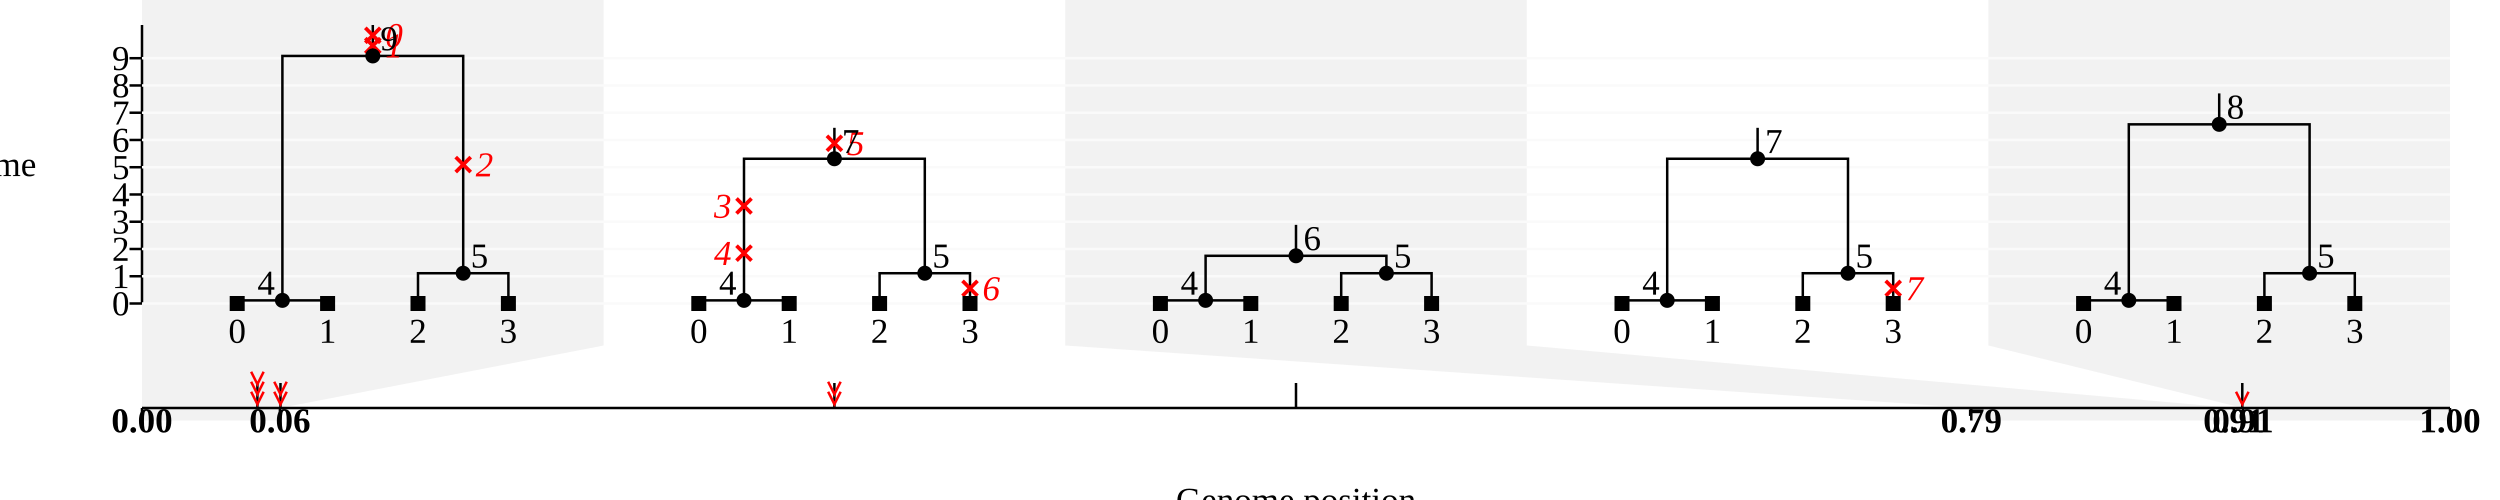
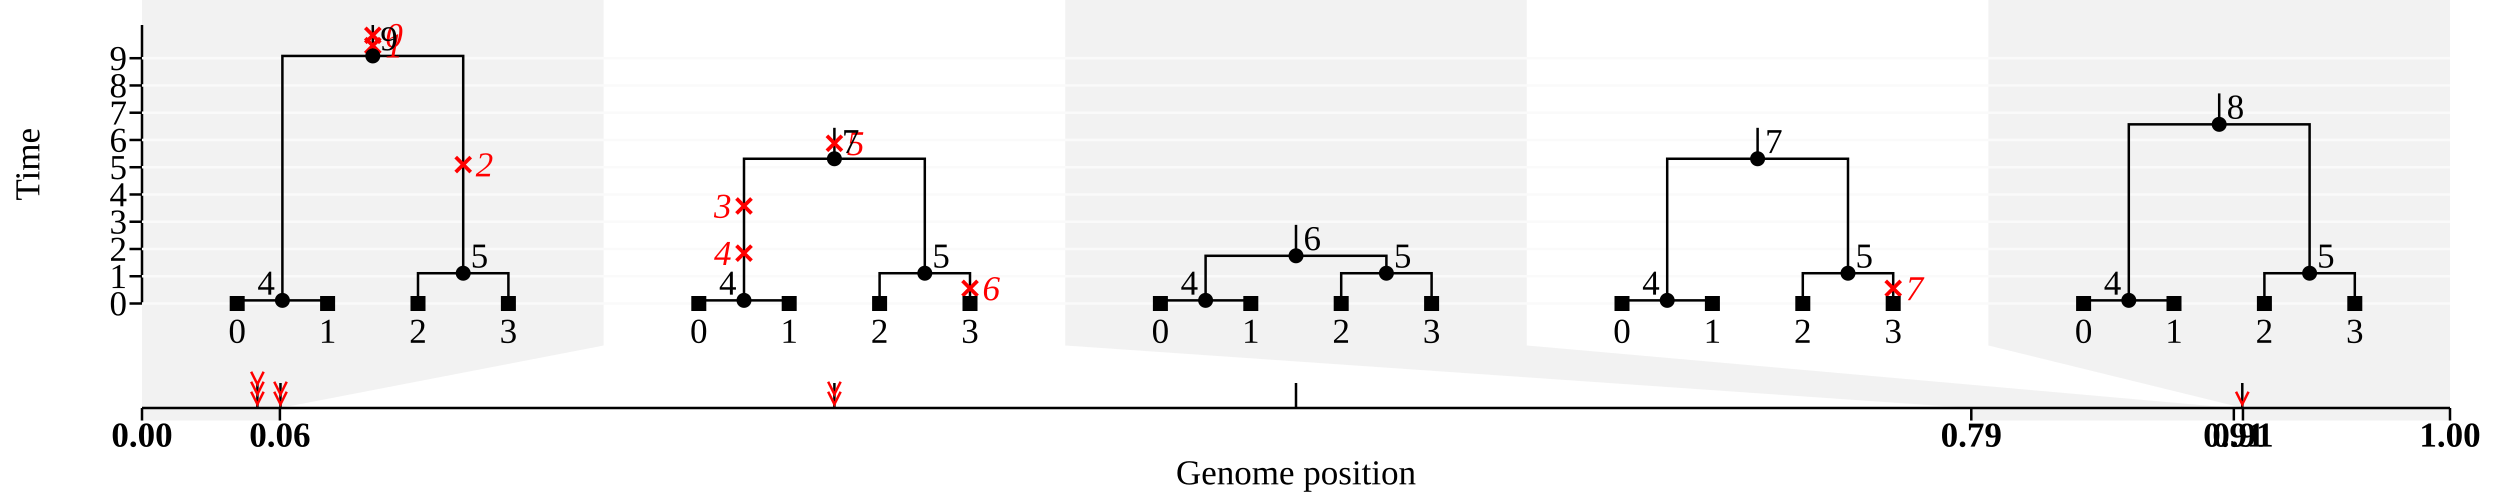
<svg xmlns="http://www.w3.org/2000/svg" baseProfile="full" height="200" version="1.1" width="1000">
  <defs>
-     <style type="text/css">.background path {fill: #808080; fill-opacity:0}.background path:nth-child(odd) {fill-opacity:.1}.axes {font-size: 14px}.x-axis .tick .lab {font-weight: bold}.axes, .tree {font-size: 14px; text-anchor:middle}.y-axis line.grid {stroke: #FAFAFA}.y-axis &gt; .lab text {transform: translateX(0.8em) rotate(-90deg)}.x-axis .tick g {transform: translateY(0.9em)}.x-axis &gt; .lab text {transform: translateY(-0.8em)}.axes line, .edge {stroke:black; fill:none}.node &gt; .sym {fill: black; stroke: none}.site &gt; .sym {stroke: black}.mut text {fill: red; font-style: italic}.mut.extra text {fill: hotpink}.mut line {fill: none; stroke: none}.mut .sym {fill: none; stroke: red}.mut.extra .sym {stroke: hotpink}.node .mut .sym {stroke-width: 1.5px}.tree text, .tree-sequence text {dominant-baseline: central}.plotbox .lab.lft {text-anchor: end}.plotbox .lab.rgt {text-anchor: start}</style>
+     <style type="text/css">.background path {fill: #808080; fill-opacity: 0}.background path:nth-child(odd) {fill-opacity: .1}.axes {font-size: 14px}.x-axis .tick .lab {font-weight: bold; dominant-baseline: hanging}.axes, .tree {font-size: 14px; text-anchor: middle}.axes line, .edge {stroke: black; fill: none}.y-axis .grid {stroke: #FAFAFA}.node &gt; .sym {fill: black; stroke: none}.site &gt; .sym {stroke: black}.mut text {fill: red; font-style: italic}.mut.extra text {fill: hotpink}.mut line {fill: none; stroke: none}.mut .sym {fill: none; stroke: red}.mut.extra .sym {stroke: hotpink}.node .mut .sym {stroke-width: 1.5px}.tree text, .tree-sequence text {dominant-baseline: central}.plotbox .lab.lft {text-anchor: end}.plotbox .lab.rgt {text-anchor: start}</style>
  </defs>
  <g class="tree-sequence">
    <g class="background">
      <path d="M56.8,0 l184.64,0 l0,138.2 l-129.477,25 l0,5 l-55.163,0 l0,-5 l0,-25 l0,-138.2z" />
      <path d="M241.44,0 l184.64,0 l0,138.2 l362.436,25 l0,5 l-676.552,0 l0,-5 l129.477,-25 l0,-138.2z" />
      <path d="M426.08,0 l184.64,0 l0,138.2 l282.817,25 l0,5 l-105.022,0 l0,-5 l-362.436,-25 l0,-138.2z" />
      <path d="M610.72,0 l184.64,0 l0,138.2 l101.824,25 l0,5 l-3.646,0 l0,-5 l-282.817,-25 l0,-138.2z" />
      <path d="M795.36,0 l184.64,0 l0,138.2 l0,25 l0,5 l-82.816,0 l0,-5 l-101.824,-25 l0,-138.2z" />
    </g>
    <g class="axes">
      <g class="x-axis">
-         <g class="lab" transform="translate(518.4,200)">
-           <text text-anchor="middle">Genome position</text>
+         <g transform="translate(518.4,200)">
+           <text class="lab" text-anchor="middle" transform="translate(0 -11)">Genome position</text>
        </g>
        <line x1="56.8" x2="980" y1="163.2" y2="163.2" />
-         <g class="tick" transform="translate(56.8 163.2)">
-           <line x1="0" x2="0" y1="0" y2="5" />
-           <g class="lab" transform="translate(0,5)">
-             <text>0.00</text>
-           </g>
-         </g>
-         <g class="tick" transform="translate(111.963 163.2)">
-           <line x1="0" x2="0" y1="0" y2="5" />
-           <g class="lab" transform="translate(0,5)">
-             <text>0.06</text>
-           </g>
-         </g>
-         <g class="tick" transform="translate(788.516 163.2)">
-           <line x1="0" x2="0" y1="0" y2="5" />
-           <g class="lab" transform="translate(0,5)">
-             <text>0.79</text>
-           </g>
-         </g>
-         <g class="tick" transform="translate(893.537 163.2)">
-           <line x1="0" x2="0" y1="0" y2="5" />
-           <g class="lab" transform="translate(0,5)">
-             <text>0.91</text>
-           </g>
-         </g>
-         <g class="tick" transform="translate(897.184 163.2)">
-           <line x1="0" x2="0" y1="0" y2="5" />
-           <g class="lab" transform="translate(0,5)">
-             <text>0.91</text>
-           </g>
-         </g>
-         <g class="tick" transform="translate(980 163.2)">
-           <line x1="0" x2="0" y1="0" y2="5" />
-           <g class="lab" transform="translate(0,5)">
-             <text>1.00</text>
+         <g class="ticks">
+           <g class="tick" transform="translate(56.8 163.2)">
+             <line x1="0" x2="0" y1="0" y2="5" />
+             <g transform="translate(0,6)">
+               <text class="lab">0.00</text>
+             </g>
+           </g>
+           <g class="tick" transform="translate(111.963 163.2)">
+             <line x1="0" x2="0" y1="0" y2="5" />
+             <g transform="translate(0,6)">
+               <text class="lab">0.06</text>
+             </g>
+           </g>
+           <g class="tick" transform="translate(788.516 163.2)">
+             <line x1="0" x2="0" y1="0" y2="5" />
+             <g transform="translate(0,6)">
+               <text class="lab">0.79</text>
+             </g>
+           </g>
+           <g class="tick" transform="translate(893.537 163.2)">
+             <line x1="0" x2="0" y1="0" y2="5" />
+             <g transform="translate(0,6)">
+               <text class="lab">0.91</text>
+             </g>
+           </g>
+           <g class="tick" transform="translate(897.184 163.2)">
+             <line x1="0" x2="0" y1="0" y2="5" />
+             <g transform="translate(0,6)">
+               <text class="lab">0.91</text>
+             </g>
+           </g>
+           <g class="tick" transform="translate(980 163.2)">
+             <line x1="0" x2="0" y1="0" y2="5" />
+             <g transform="translate(0,6)">
+               <text class="lab">1.00</text>
+             </g>
          </g>
        </g>
        <g class="site s0" transform="translate(102.96 163.2)">
          <line class="sym" x1="0" x2="0" y1="0" y2="-10" />
          <g class="mut m2">
            <polyline class="sym" points="2.5,-6.5 0,-1.5 -2.5,-6.5" />
          </g>
          <g class="mut m1">
            <polyline class="sym" points="2.5,-10.5 0,-5.5 -2.5,-10.5" />
          </g>
          <g class="mut m0">
            <polyline class="sym" points="2.5,-14.5 0,-9.5 -2.5,-14.5" />
          </g>
        </g>
        <g class="site s1" transform="translate(112.192 163.2)">
          <line class="sym" x1="0" x2="0" y1="0" y2="-10" />
          <g class="mut m4">
            <polyline class="sym" points="2.5,-6.5 0,-1.5 -2.5,-6.5" />
          </g>
          <g class="mut m3">
            <polyline class="sym" points="2.5,-10.5 0,-5.5 -2.5,-10.5" />
          </g>
        </g>
        <g class="site s2" transform="translate(333.76 163.2)">
          <line class="sym" x1="0" x2="0" y1="0" y2="-10" />
          <g class="mut m6">
            <polyline class="sym" points="2.5,-6.5 0,-1.5 -2.5,-6.5" />
          </g>
          <g class="mut m5">
            <polyline class="sym" points="2.5,-10.5 0,-5.5 -2.5,-10.5" />
          </g>
        </g>
        <g class="site s3" transform="translate(518.4 163.2)">
          <line class="sym" x1="0" x2="0" y1="0" y2="-10" />
        </g>
        <g class="site s4" transform="translate(896.912 163.2)">
          <line class="sym" x1="0" x2="0" y1="0" y2="-10" />
          <g class="mut m7">
            <polyline class="sym" points="2.5,-6.5 0,-1.5 -2.5,-6.5" />
          </g>
        </g>
      </g>
      <g class="y-axis">
-         <g class="lab" transform="translate(0,65.7)">
-           <text text-anchor="middle">Time</text>
+         <g transform="translate(0,65.7)">
+           <text class="lab" text-anchor="middle" transform="translate(11) rotate(-90)">Time</text>
        </g>
        <line x1="56.8" x2="56.8" y1="121.4" y2="10" />
-         <g class="tick" transform="translate(56.8 121.4)">
-           <line class="grid" x1="0" x2="923.2" y1="0" y2="0" />
-           <line x1="0" x2="-5" y1="0" y2="0" />
-           <g class="lab" transform="translate(-5,0)">
-             <text text-anchor="end">0</text>
-           </g>
-         </g>
-         <g class="tick" transform="translate(56.8 110.498)">
-           <line class="grid" x1="0" x2="923.2" y1="0" y2="0" />
-           <line x1="0" x2="-5" y1="0" y2="0" />
-           <g class="lab" transform="translate(-5,0)">
-             <text text-anchor="end">1</text>
-           </g>
-         </g>
-         <g class="tick" transform="translate(56.8 99.5963)">
-           <line class="grid" x1="0" x2="923.2" y1="0" y2="0" />
-           <line x1="0" x2="-5" y1="0" y2="0" />
-           <g class="lab" transform="translate(-5,0)">
-             <text text-anchor="end">2</text>
-           </g>
-         </g>
-         <g class="tick" transform="translate(56.8 88.6945)">
-           <line class="grid" x1="0" x2="923.2" y1="0" y2="0" />
-           <line x1="0" x2="-5" y1="0" y2="0" />
-           <g class="lab" transform="translate(-5,0)">
-             <text text-anchor="end">3</text>
-           </g>
-         </g>
-         <g class="tick" transform="translate(56.8 77.7927)">
-           <line class="grid" x1="0" x2="923.2" y1="0" y2="0" />
-           <line x1="0" x2="-5" y1="0" y2="0" />
-           <g class="lab" transform="translate(-5,0)">
-             <text text-anchor="end">4</text>
-           </g>
-         </g>
-         <g class="tick" transform="translate(56.8 66.8909)">
-           <line class="grid" x1="0" x2="923.2" y1="0" y2="0" />
-           <line x1="0" x2="-5" y1="0" y2="0" />
-           <g class="lab" transform="translate(-5,0)">
-             <text text-anchor="end">5</text>
-           </g>
-         </g>
-         <g class="tick" transform="translate(56.8 55.989)">
-           <line class="grid" x1="0" x2="923.2" y1="0" y2="0" />
-           <line x1="0" x2="-5" y1="0" y2="0" />
-           <g class="lab" transform="translate(-5,0)">
-             <text text-anchor="end">6</text>
-           </g>
-         </g>
-         <g class="tick" transform="translate(56.8 45.0872)">
-           <line class="grid" x1="0" x2="923.2" y1="0" y2="0" />
-           <line x1="0" x2="-5" y1="0" y2="0" />
-           <g class="lab" transform="translate(-5,0)">
-             <text text-anchor="end">7</text>
-           </g>
-         </g>
-         <g class="tick" transform="translate(56.8 34.1854)">
-           <line class="grid" x1="0" x2="923.2" y1="0" y2="0" />
-           <line x1="0" x2="-5" y1="0" y2="0" />
-           <g class="lab" transform="translate(-5,0)">
-             <text text-anchor="end">8</text>
-           </g>
-         </g>
-         <g class="tick" transform="translate(56.8 23.2835)">
-           <line class="grid" x1="0" x2="923.2" y1="0" y2="0" />
-           <line x1="0" x2="-5" y1="0" y2="0" />
-           <g class="lab" transform="translate(-5,0)">
-             <text text-anchor="end">9</text>
+         <g class="ticks">
+           <g class="tick" transform="translate(56.8 121.4)">
+             <line class="grid" x1="0" x2="923.2" y1="0" y2="0" />
+             <line x1="0" x2="-5" y1="0" y2="0" />
+             <g transform="translate(-6,0)">
+               <text class="lab" text-anchor="end">0</text>
+             </g>
+           </g>
+           <g class="tick" transform="translate(56.8 110.498)">
+             <line class="grid" x1="0" x2="923.2" y1="0" y2="0" />
+             <line x1="0" x2="-5" y1="0" y2="0" />
+             <g transform="translate(-6,0)">
+               <text class="lab" text-anchor="end">1</text>
+             </g>
+           </g>
+           <g class="tick" transform="translate(56.8 99.5963)">
+             <line class="grid" x1="0" x2="923.2" y1="0" y2="0" />
+             <line x1="0" x2="-5" y1="0" y2="0" />
+             <g transform="translate(-6,0)">
+               <text class="lab" text-anchor="end">2</text>
+             </g>
+           </g>
+           <g class="tick" transform="translate(56.8 88.6945)">
+             <line class="grid" x1="0" x2="923.2" y1="0" y2="0" />
+             <line x1="0" x2="-5" y1="0" y2="0" />
+             <g transform="translate(-6,0)">
+               <text class="lab" text-anchor="end">3</text>
+             </g>
+           </g>
+           <g class="tick" transform="translate(56.8 77.7927)">
+             <line class="grid" x1="0" x2="923.2" y1="0" y2="0" />
+             <line x1="0" x2="-5" y1="0" y2="0" />
+             <g transform="translate(-6,0)">
+               <text class="lab" text-anchor="end">4</text>
+             </g>
+           </g>
+           <g class="tick" transform="translate(56.8 66.8909)">
+             <line class="grid" x1="0" x2="923.2" y1="0" y2="0" />
+             <line x1="0" x2="-5" y1="0" y2="0" />
+             <g transform="translate(-6,0)">
+               <text class="lab" text-anchor="end">5</text>
+             </g>
+           </g>
+           <g class="tick" transform="translate(56.8 55.989)">
+             <line class="grid" x1="0" x2="923.2" y1="0" y2="0" />
+             <line x1="0" x2="-5" y1="0" y2="0" />
+             <g transform="translate(-6,0)">
+               <text class="lab" text-anchor="end">6</text>
+             </g>
+           </g>
+           <g class="tick" transform="translate(56.8 45.0872)">
+             <line class="grid" x1="0" x2="923.2" y1="0" y2="0" />
+             <line x1="0" x2="-5" y1="0" y2="0" />
+             <g transform="translate(-6,0)">
+               <text class="lab" text-anchor="end">7</text>
+             </g>
+           </g>
+           <g class="tick" transform="translate(56.8 34.1854)">
+             <line class="grid" x1="0" x2="923.2" y1="0" y2="0" />
+             <line x1="0" x2="-5" y1="0" y2="0" />
+             <g transform="translate(-6,0)">
+               <text class="lab" text-anchor="end">8</text>
+             </g>
+           </g>
+           <g class="tick" transform="translate(56.8 23.2835)">
+             <line class="grid" x1="0" x2="923.2" y1="0" y2="0" />
+             <line x1="0" x2="-5" y1="0" y2="0" />
+             <g transform="translate(-6,0)">
+               <text class="lab" text-anchor="end">9</text>
+             </g>
          </g>
        </g>
      </g>
    </g>
    <g class="plotbox trees">
      <g class="tree t0" transform="translate(56.8 0)">
        <g class="plotbox">
-           <g class="m0 m1 node n9 p0 root s0" transform="translate(92.32 22.3778)">
-             <g class="a9 node n4 p0" transform="translate(-36.16 97.7739)">
+           <g class="c2 m0 m1 node n9 p0 root s0" transform="translate(92.32 22.3778)">
+             <g class="a9 c2 node n4 p0" transform="translate(-36.16 97.7739)">
              <g class="a4 leaf node n0 p0 sample" transform="translate(-18.08 1.24828)">
                <path class="edge" d="M 0 0 V -1.248 H 18.08" />
                <rect class="sym" height="6" width="6" x="-3" y="-3" />
                <text class="lab" transform="translate(0 11)">0</text>
              </g>
              <g class="a4 leaf node n1 p0 sample" transform="translate(18.08 1.24828)">
                <path class="edge" d="M 0 0 V -1.248 H -18.08" />
                <rect class="sym" height="6" width="6" x="-3" y="-3" />
                <text class="lab" transform="translate(0 11)">1</text>
              </g>
              <path class="edge" d="M 0 0 V -97.774 H 36.16" />
              <circle class="sym" cx="0" cy="0" r="3" />
              <text class="lab lft" transform="translate(-3 -7.0)">4</text>
            </g>
-             <g class="a9 m2 node n5 p0 s0" transform="translate(36.16 86.9138)">
+             <g class="a9 c2 m2 node n5 p0 s0" transform="translate(36.16 86.9138)">
              <g class="a5 leaf node n2 p0 sample" transform="translate(-18.08 12.1084)">
                <path class="edge" d="M 0 0 V -12.108 H 18.08" />
                <rect class="sym" height="6" width="6" x="-3" y="-3" />
                <text class="lab" transform="translate(0 11)">2</text>
              </g>
              <g class="a5 leaf node n3 p0 sample" transform="translate(18.08 12.1084)">
                <path class="edge" d="M 0 0 V -12.108 H -18.08" />
                <rect class="sym" height="6" width="6" x="-3" y="-3" />
                <text class="lab" transform="translate(0 11)">3</text>
              </g>
              <path class="edge" d="M 0 0 V -86.914 H -36.16" />
              <g class="mut m2 s0 unknown_time" transform="translate(0 -43.4569)">
                <line x1="0" x2="0" y1="0" y2="43.457" />
                <path class="sym" d="M -3,-3 l 6,6 M -3,3 l 6,-6" />
                <text class="lab rgt" transform="translate(5 0)">2</text>
              </g>
              <circle class="sym" cx="0" cy="0" r="3" />
              <text class="lab rgt" transform="translate(3 -7.0)">5</text>
            </g>
            <path class="edge" d="M 0 0 V -12.378 H 0" />
            <g class="mut m0 s0 unknown_time" transform="translate(0 -8.25185)">
              <line x1="0" x2="0" y1="0" y2="8.252" />
              <path class="sym" d="M -3,-3 l 6,6 M -3,3 l 6,-6" />
              <text class="lab rgt" transform="translate(5 0)">0</text>
            </g>
            <g class="mut m1 s0 unknown_time" transform="translate(0 -4.12593)">
              <line x1="0" x2="0" y1="0" y2="4.126" />
              <path class="sym" d="M -3,-3 l 6,6 M -3,3 l 6,-6" />
              <text class="lab rgt" transform="translate(5 0)">1</text>
            </g>
            <circle class="sym" cx="0" cy="0" r="3" />
            <text class="lab rgt" transform="translate(3 -7.0)">9</text>
          </g>
        </g>
      </g>
      <g class="tree t1" transform="translate(241.44 0)">
        <g class="plotbox">
-           <g class="m5 node n7 p0 root s2" transform="translate(92.32 63.504)">
-             <g class="a7 m3 m4 node n4 p0 s1" transform="translate(-36.16 56.6478)">
+           <g class="c2 m5 node n7 p0 root s2" transform="translate(92.32 63.504)">
+             <g class="a7 c2 m3 m4 node n4 p0 s1" transform="translate(-36.16 56.6478)">
              <g class="a4 leaf node n0 p0 sample" transform="translate(-18.08 1.24828)">
                <path class="edge" d="M 0 0 V -1.248 H 18.08" />
                <rect class="sym" height="6" width="6" x="-3" y="-3" />
                <text class="lab" transform="translate(0 11)">0</text>
              </g>
              <g class="a4 leaf node n1 p0 sample" transform="translate(18.08 1.24828)">
                <path class="edge" d="M 0 0 V -1.248 H -18.08" />
                <rect class="sym" height="6" width="6" x="-3" y="-3" />
                <text class="lab" transform="translate(0 11)">1</text>
              </g>
              <path class="edge" d="M 0 0 V -56.648 H 36.16" />
              <g class="mut m3 s1 unknown_time" transform="translate(0 -37.7652)">
                <line x1="0" x2="0" y1="0" y2="37.765" />
                <path class="sym" d="M -3,-3 l 6,6 M -3,3 l 6,-6" />
                <text class="lab lft" transform="translate(-5 0)">3</text>
              </g>
              <g class="mut m4 s1 unknown_time" transform="translate(0 -18.8826)">
                <line x1="0" x2="0" y1="0" y2="18.883" />
                <path class="sym" d="M -3,-3 l 6,6 M -3,3 l 6,-6" />
                <text class="lab lft" transform="translate(-5 0)">4</text>
              </g>
              <circle class="sym" cx="0" cy="0" r="3" />
              <text class="lab lft" transform="translate(-3 -7.0)">4</text>
            </g>
-             <g class="a7 node n5 p0" transform="translate(36.16 45.7876)">
+             <g class="a7 c2 node n5 p0" transform="translate(36.16 45.7876)">
              <g class="a5 leaf node n2 p0 sample" transform="translate(-18.08 12.1084)">
                <path class="edge" d="M 0 0 V -12.108 H 18.08" />
                <rect class="sym" height="6" width="6" x="-3" y="-3" />
                <text class="lab" transform="translate(0 11)">2</text>
              </g>
              <g class="a5 leaf m6 node n3 p0 s2 sample" transform="translate(18.08 12.1084)">
                <path class="edge" d="M 0 0 V -12.108 H -18.08" />
                <g class="mut m6 s2 unknown_time" transform="translate(0 -6.05422)">
                  <line x1="0" x2="0" y1="0" y2="6.054" />
                  <path class="sym" d="M -3,-3 l 6,6 M -3,3 l 6,-6" />
                  <text class="lab rgt" transform="translate(5 0)">6</text>
                </g>
                <rect class="sym" height="6" width="6" x="-3" y="-3" />
                <text class="lab" transform="translate(0 11)">3</text>
              </g>
              <path class="edge" d="M 0 0 V -45.788 H -36.16" />
              <circle class="sym" cx="0" cy="0" r="3" />
              <text class="lab rgt" transform="translate(3 -7.0)">5</text>
            </g>
            <path class="edge" d="M 0 0 V -12.378 H 0" />
            <g class="mut m5 s2 unknown_time" transform="translate(0 -6.18889)">
              <line x1="0" x2="0" y1="0" y2="6.189" />
              <path class="sym" d="M -3,-3 l 6,6 M -3,3 l 6,-6" />
              <text class="lab rgt" transform="translate(5 0)">5</text>
            </g>
            <circle class="sym" cx="0" cy="0" r="3" />
            <text class="lab rgt" transform="translate(3 -7.0)">7</text>
          </g>
        </g>
      </g>
      <g class="tree t2" transform="translate(426.08 0)">
        <g class="plotbox">
-           <g class="node n6 p0 root" transform="translate(92.32 102.321)">
-             <g class="a6 node n4 p0" transform="translate(-36.16 17.8305)">
+           <g class="c2 node n6 p0 root" transform="translate(92.32 102.321)">
+             <g class="a6 c2 node n4 p0" transform="translate(-36.16 17.8305)">
              <g class="a4 leaf node n0 p0 sample" transform="translate(-18.08 1.24828)">
                <path class="edge" d="M 0 0 V -1.248 H 18.08" />
                <rect class="sym" height="6" width="6" x="-3" y="-3" />
                <text class="lab" transform="translate(0 11)">0</text>
              </g>
              <g class="a4 leaf node n1 p0 sample" transform="translate(18.08 1.24828)">
                <path class="edge" d="M 0 0 V -1.248 H -18.08" />
                <rect class="sym" height="6" width="6" x="-3" y="-3" />
                <text class="lab" transform="translate(0 11)">1</text>
              </g>
              <path class="edge" d="M 0 0 V -17.831 H 36.16" />
              <circle class="sym" cx="0" cy="0" r="3" />
              <text class="lab lft" transform="translate(-3 -7.0)">4</text>
            </g>
-             <g class="a6 node n5 p0" transform="translate(36.16 6.97033)">
+             <g class="a6 c2 node n5 p0" transform="translate(36.16 6.97033)">
              <g class="a5 leaf node n2 p0 sample" transform="translate(-18.08 12.1084)">
                <path class="edge" d="M 0 0 V -12.108 H 18.08" />
                <rect class="sym" height="6" width="6" x="-3" y="-3" />
                <text class="lab" transform="translate(0 11)">2</text>
              </g>
              <g class="a5 leaf node n3 p0 sample" transform="translate(18.08 12.1084)">
                <path class="edge" d="M 0 0 V -12.108 H -18.08" />
                <rect class="sym" height="6" width="6" x="-3" y="-3" />
                <text class="lab" transform="translate(0 11)">3</text>
              </g>
              <path class="edge" d="M 0 0 V -6.97 H -36.16" />
              <circle class="sym" cx="0" cy="0" r="3" />
              <text class="lab rgt" transform="translate(3 -7.0)">5</text>
            </g>
            <path class="edge" d="M 0 0 V -12.378 H 0" />
            <circle class="sym" cx="0" cy="0" r="3" />
            <text class="lab rgt" transform="translate(3 -7.0)">6</text>
          </g>
        </g>
      </g>
      <g class="tree t3" transform="translate(610.72 0)">
        <g class="plotbox">
-           <g class="node n7 p0 root" transform="translate(92.32 63.504)">
-             <g class="a7 node n4 p0" transform="translate(-36.16 56.6478)">
+           <g class="c2 node n7 p0 root" transform="translate(92.32 63.504)">
+             <g class="a7 c2 node n4 p0" transform="translate(-36.16 56.6478)">
              <g class="a4 leaf node n0 p0 sample" transform="translate(-18.08 1.24828)">
                <path class="edge" d="M 0 0 V -1.248 H 18.08" />
                <rect class="sym" height="6" width="6" x="-3" y="-3" />
                <text class="lab" transform="translate(0 11)">0</text>
              </g>
              <g class="a4 leaf node n1 p0 sample" transform="translate(18.08 1.24828)">
                <path class="edge" d="M 0 0 V -1.248 H -18.08" />
                <rect class="sym" height="6" width="6" x="-3" y="-3" />
                <text class="lab" transform="translate(0 11)">1</text>
              </g>
              <path class="edge" d="M 0 0 V -56.648 H 36.16" />
              <circle class="sym" cx="0" cy="0" r="3" />
              <text class="lab lft" transform="translate(-3 -7.0)">4</text>
            </g>
-             <g class="a7 node n5 p0" transform="translate(36.16 45.7876)">
+             <g class="a7 c2 node n5 p0" transform="translate(36.16 45.7876)">
              <g class="a5 leaf node n2 p0 sample" transform="translate(-18.08 12.1084)">
                <path class="edge" d="M 0 0 V -12.108 H 18.08" />
                <rect class="sym" height="6" width="6" x="-3" y="-3" />
                <text class="lab" transform="translate(0 11)">2</text>
              </g>
              <g class="a5 leaf m7 node n3 p0 s4 sample" transform="translate(18.08 12.1084)">
                <path class="edge" d="M 0 0 V -12.108 H -18.08" />
                <g class="mut m7 s4 unknown_time" transform="translate(0 -6.05422)">
                  <line x1="0" x2="0" y1="0" y2="6.054" />
                  <path class="sym" d="M -3,-3 l 6,6 M -3,3 l 6,-6" />
                  <text class="lab rgt" transform="translate(5 0)">7</text>
                </g>
                <rect class="sym" height="6" width="6" x="-3" y="-3" />
                <text class="lab" transform="translate(0 11)">3</text>
              </g>
              <path class="edge" d="M 0 0 V -45.788 H -36.16" />
              <circle class="sym" cx="0" cy="0" r="3" />
              <text class="lab rgt" transform="translate(3 -7.0)">5</text>
            </g>
            <path class="edge" d="M 0 0 V -12.378 H 0" />
            <circle class="sym" cx="0" cy="0" r="3" />
            <text class="lab rgt" transform="translate(3 -7.0)">7</text>
          </g>
        </g>
      </g>
      <g class="tree t4" transform="translate(795.36 0)">
        <g class="plotbox">
-           <g class="node n8 p0 root" transform="translate(92.32 49.7389)">
-             <g class="a8 node n4 p0" transform="translate(-36.16 70.4129)">
+           <g class="c2 node n8 p0 root" transform="translate(92.32 49.7389)">
+             <g class="a8 c2 node n4 p0" transform="translate(-36.16 70.4129)">
              <g class="a4 leaf node n0 p0 sample" transform="translate(-18.08 1.24828)">
                <path class="edge" d="M 0 0 V -1.248 H 18.08" />
                <rect class="sym" height="6" width="6" x="-3" y="-3" />
                <text class="lab" transform="translate(0 11)">0</text>
              </g>
              <g class="a4 leaf node n1 p0 sample" transform="translate(18.08 1.24828)">
                <path class="edge" d="M 0 0 V -1.248 H -18.08" />
                <rect class="sym" height="6" width="6" x="-3" y="-3" />
                <text class="lab" transform="translate(0 11)">1</text>
              </g>
              <path class="edge" d="M 0 0 V -70.413 H 36.16" />
              <circle class="sym" cx="0" cy="0" r="3" />
              <text class="lab lft" transform="translate(-3 -7.0)">4</text>
            </g>
-             <g class="a8 node n5 p0" transform="translate(36.16 59.5527)">
+             <g class="a8 c2 node n5 p0" transform="translate(36.16 59.5527)">
              <g class="a5 leaf node n2 p0 sample" transform="translate(-18.08 12.1084)">
                <path class="edge" d="M 0 0 V -12.108 H 18.08" />
                <rect class="sym" height="6" width="6" x="-3" y="-3" />
                <text class="lab" transform="translate(0 11)">2</text>
              </g>
              <g class="a5 leaf node n3 p0 sample" transform="translate(18.08 12.1084)">
                <path class="edge" d="M 0 0 V -12.108 H -18.08" />
                <rect class="sym" height="6" width="6" x="-3" y="-3" />
                <text class="lab" transform="translate(0 11)">3</text>
              </g>
              <path class="edge" d="M 0 0 V -59.553 H -36.16" />
              <circle class="sym" cx="0" cy="0" r="3" />
              <text class="lab rgt" transform="translate(3 -7.0)">5</text>
            </g>
            <path class="edge" d="M 0 0 V -12.378 H 0" />
            <circle class="sym" cx="0" cy="0" r="3" />
            <text class="lab rgt" transform="translate(3 -7.0)">8</text>
          </g>
        </g>
      </g>
    </g>
  </g>
</svg>
